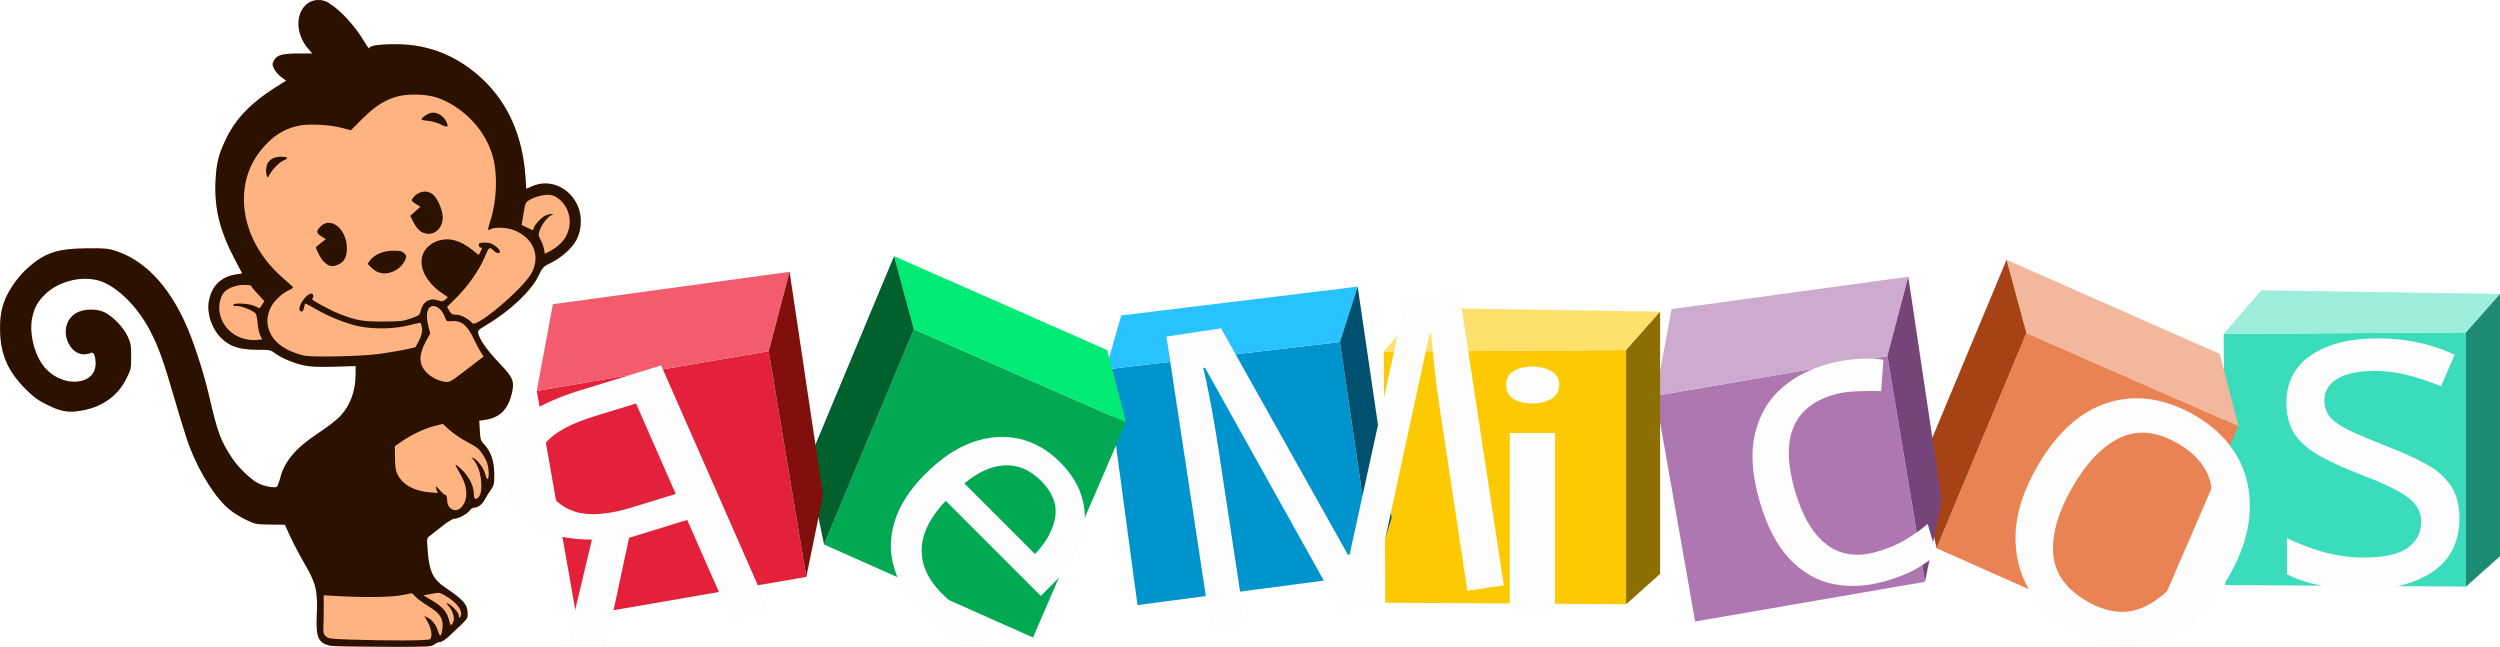
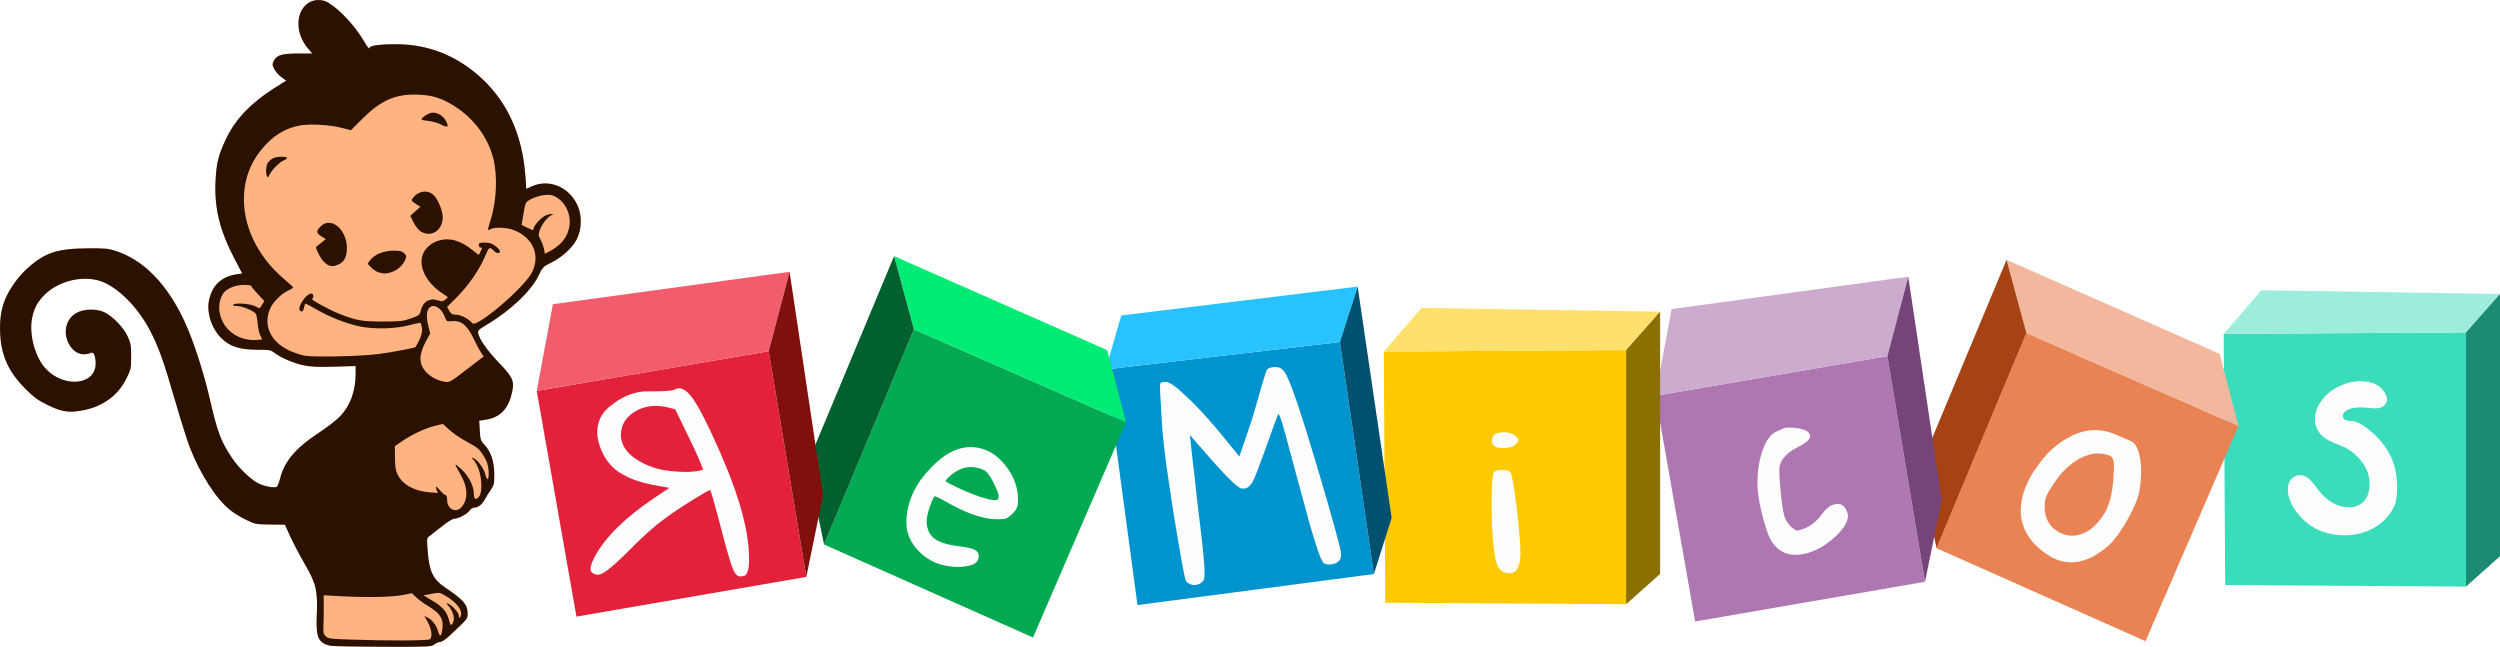
<svg xmlns="http://www.w3.org/2000/svg" width="137.938mm" height="35.686mm" viewBox="0 0 137.938 35.686" version="1.1" id="svg5">
  <defs id="defs2">
    </defs>
  <g id="layer1" transform="translate(22.21547,6.805227)">
    <g id="g58687">
      <path style="fill:#3bdcbb;fill-opacity:1;stroke:none;stroke-width:0.265px;stroke-linecap:butt;stroke-linejoin:miter;stroke-opacity:1" d="m 100.477,11.617 0.082,13.859 13.289,0.082 V 11.536 Z" id="path1838-5" />
      <path style="fill:#9ceddc;fill-opacity:1;stroke:none;stroke-width:0.265px;stroke-linecap:butt;stroke-linejoin:miter;stroke-opacity:1" d="m 100.477,11.617 2.079,-2.405 13.166,0.204 -1.875,2.12 z" id="path1840-8" />
      <path style="fill:#1d8b73;fill-opacity:1;stroke:none;stroke-width:0.265px;stroke-linecap:butt;stroke-linejoin:miter;stroke-opacity:1" d="m 115.722,9.416 v 14.471 l -1.875,1.671 V 11.536 Z" id="path1842-3" />
    </g>
    <g id="g57725">
      <path style="fill:#ea8354;fill-opacity:1;stroke:none;stroke-width:0.265px;stroke-linecap:butt;stroke-linejoin:miter;stroke-opacity:1" d="m 89.591,11.566 11.702,5.131 -5.131,11.875 -11.53,-5.131 z" id="path1064-1" />
      <path style="fill:#f2b79c;fill-opacity:1;stroke:none;stroke-width:0.265px;stroke-linecap:butt;stroke-linejoin:miter;stroke-opacity:1" d="m 101.294,16.697 -1.038,-3.978 -11.76,-5.188 1.095,4.035 z" id="path1179-9" />
      <path style="fill:#a74214;fill-opacity:1;stroke:none;stroke-width:0.265px;stroke-linecap:butt;stroke-linejoin:miter;stroke-opacity:1" d="m 88.496,7.531 -4.785,11.472 0.922,4.439 4.958,-11.875 z" id="path1181-9" />
    </g>
    <g id="g57195">
      <path style="fill:#ae77b2;fill-opacity:1;stroke:none;stroke-width:0.265px;stroke-linecap:butt;stroke-linejoin:miter;stroke-opacity:1" d="M 69.123,15.033 71.314,27.485 83.996,25.295 81.921,12.843 Z" id="path869-4" />
      <path style="fill:#cdabcf;fill-opacity:1;stroke:none;stroke-width:0.265px;stroke-linecap:butt;stroke-linejoin:miter;stroke-opacity:1" d="M 69.123,15.033 70.013,10.249 83.074,8.461 81.921,12.843 Z" id="path871-1" />
      <path style="fill:#754478;fill-opacity:1;stroke:none;stroke-width:0.265px;stroke-linecap:butt;stroke-linejoin:miter;stroke-opacity:1" d="m 83.074,8.461 1.845,12.337 -0.922,4.497 -2.075,-12.452 z" id="path873-8" />
    </g>
    <g id="g56207">
      <path style="fill:#fdca01;fill-opacity:1;stroke:none;stroke-width:0.265px;stroke-linecap:butt;stroke-linejoin:miter;stroke-opacity:1" d="m 54.136,12.592 0.082,13.859 13.289,0.082 V 12.511 Z" id="path1838" />
      <path style="fill:#fee06c;fill-opacity:1;stroke:none;stroke-width:0.265px;stroke-linecap:butt;stroke-linejoin:miter;stroke-opacity:1" d="m 54.136,12.592 2.079,-2.405 13.166,0.204 -1.875,2.12 z" id="path1840" />
      <path style="fill:#8b6f01;fill-opacity:1;stroke:none;stroke-width:0.265px;stroke-linecap:butt;stroke-linejoin:miter;stroke-opacity:1" d="m 69.381,10.391 v 14.471 l -1.875,1.671 V 12.511 Z" id="path1842" />
    </g>
    <g id="g39782">
      <path style="fill:#0094ce;fill-opacity:1;stroke:none;stroke-width:0.265px;stroke-linecap:butt;stroke-linejoin:miter;stroke-opacity:1" d="m 51.715,12.067 1.875,12.8 -13.044,1.712 -1.753,-13.003 z" id="path1506" />
      <path style="fill:#27c2ff;fill-opacity:1;stroke:none;stroke-width:0.265px;stroke-linecap:butt;stroke-linejoin:miter;stroke-opacity:1" d="m 38.794,13.575 0.856,-2.976 13.044,-1.59 -0.978,3.057 z" id="path1508" />
      <path style="fill:#005070;fill-opacity:1;stroke:none;stroke-width:0.265px;stroke-linecap:butt;stroke-linejoin:miter;stroke-opacity:1" d="m 52.694,9.01 1.875,12.759 -0.978,3.098 -1.875,-12.8 z" id="path1510" />
    </g>
    <g id="g26864">
      <path style="fill:#00a952;fill-opacity:1;stroke:none;stroke-width:0.265px;stroke-linecap:butt;stroke-linejoin:miter;stroke-opacity:1" d="m 28.21,11.363 11.702,5.131 -5.131,11.875 -11.53,-5.131 z" id="path1064" />
      <path style="fill:#00eb74;fill-opacity:1;stroke:none;stroke-width:0.265px;stroke-linecap:butt;stroke-linejoin:miter;stroke-opacity:1" d="m 39.913,16.493 -1.038,-3.978 -11.76,-5.188 1.095,4.035 z" id="path1179" />
      <path style="fill:#00612f;fill-opacity:1;stroke:none;stroke-width:0.265px;stroke-linecap:butt;stroke-linejoin:miter;stroke-opacity:1" d="m 27.115,7.327 -4.785,11.472 0.922,4.439 4.958,-11.875 z" id="path1181" />
    </g>
    <g id="g13613">
      <path style="fill:#e3213a;fill-opacity:1;stroke:none;stroke-width:0.265px;stroke-linecap:butt;stroke-linejoin:miter;stroke-opacity:1" d="M 7.4,14.764 9.59,27.216 22.273,25.025 20.197,12.573 Z" id="path869" />
      <path style="fill:#f35c6d;fill-opacity:1;stroke:none;stroke-width:0.265px;stroke-linecap:butt;stroke-linejoin:miter;stroke-opacity:1" d="M 7.4,14.764 8.29,9.979 21.35,8.192 20.197,12.573 Z" id="path871" />
      <path style="fill:#810f0b;fill-opacity:1;stroke:none;stroke-width:0.265px;stroke-linecap:butt;stroke-linejoin:miter;stroke-opacity:1" d="m 21.35,8.192 1.845,12.337 -0.922,4.497 -2.075,-12.452 z" id="path873" />
    </g>
-     <text xml:space="preserve" style="font-style:normal;font-variant:normal;font-weight:normal;font-stretch:normal;font-size:21.967px;line-height:1.25;font-family:'My Kids Handwritten-Basic';-inkscape-font-specification:'My Kids Handwritten-Basic';letter-spacing:0px;word-spacing:0px;fill:#fdfdfd;fill-opacity:1;stroke:none;stroke-width:0.549" x="-9.323" y="33.897" id="text59804" transform="matrix(-1.026311,0.3156813,0.3774977,0.8582496,0,0)">
-       <tspan id="tspan59802" style="font-style:normal;font-variant:normal;font-weight:normal;font-stretch:normal;font-family:'My Kids Handwritten-Basic';-inkscape-font-specification:'My Kids Handwritten-Basic';direction:ltr;fill:#fdfdfd;fill-opacity:1;stroke-width:0.549" x="-9.323" y="33.897" dx="0" dy="0" rotate="0 0">R</tspan>
-     </text>
-     <text xml:space="preserve" style="font-style:normal;font-weight:normal;font-size:20.212px;line-height:1.25;font-family:sans-serif;fill:#fdfdfd;fill-opacity:1;stroke:none;stroke-width:0.505" x="32.96" y="-1.381" id="text63470" transform="rotate(45)">
-       <tspan id="tspan63468" style="font-style:normal;font-variant:normal;font-weight:normal;font-stretch:normal;font-family:'My Kids Handwritten-Basic';-inkscape-font-specification:'My Kids Handwritten-Basic';fill:#fdfdfd;fill-opacity:1;stroke-width:0.505" x="32.96" y="-1.381">e</tspan>
-     </text>
-     <text xml:space="preserve" style="font-style:normal;font-weight:normal;font-size:22.924px;line-height:1.25;font-family:sans-serif;fill:#fdfdfd;fill-opacity:1;stroke:none;stroke-width:0.573" x="37.679" y="34.319" id="text70294" transform="rotate(-8.634453)">
-       <tspan id="tspan70292" style="font-style:normal;font-variant:normal;font-weight:normal;font-stretch:normal;font-family:'My Kids Handwritten-Basic';-inkscape-font-specification:'My Kids Handwritten-Basic';fill:#fdfdfd;fill-opacity:1;stroke-width:0.573" x="37.679" y="34.319">M</tspan>
-     </text>
-     <text xml:space="preserve" style="font-style:normal;font-weight:normal;font-size:22.752px;line-height:1.25;font-family:sans-serif;fill:#fdfdfd;fill-opacity:1;stroke:none;stroke-width:0.569" x="46.981" y="33.521" id="text72404" transform="scale(1.248721,0.8008195)">
-       <tspan id="tspan72402" style="font-style:normal;font-variant:normal;font-weight:normal;font-stretch:normal;font-family:'My Kids Handwritten-Basic';-inkscape-font-specification:'My Kids Handwritten-Basic';fill:#fdfdfd;fill-opacity:1;stroke-width:0.569" x="46.981" y="33.521">i</tspan>
-     </text>
-     <text xml:space="preserve" style="font-style:normal;font-weight:normal;font-size:22.304px;line-height:1.25;font-family:sans-serif;fill:#fdfdfd;fill-opacity:1;stroke:none;stroke-width:0.558" x="64.778" y="47.012" id="text76098" transform="rotate(-16.32063)">
-       <tspan id="tspan76096" style="font-style:normal;font-variant:normal;font-weight:normal;font-stretch:normal;font-family:'My Kids Handwritten-Basic';-inkscape-font-specification:'My Kids Handwritten-Basic';fill:#fdfdfd;fill-opacity:1;stroke-width:0.558" x="64.778" y="47.012">c</tspan>
-     </text>
-     <text xml:space="preserve" style="font-style:normal;font-weight:normal;font-size:24.559px;line-height:1.25;font-family:sans-serif;fill:#fdfdfd;fill-opacity:1;stroke:none;stroke-width:0.614" x="86.232" y="-22.083" id="text79726" transform="rotate(30)">
-       <tspan id="tspan79724" style="font-style:normal;font-variant:normal;font-weight:normal;font-stretch:normal;font-family:'My Kids Handwritten-Basic';-inkscape-font-specification:'My Kids Handwritten-Basic';fill:#fdfdfd;fill-opacity:1;stroke-width:0.614" x="86.232" y="-22.083">o</tspan>
-     </text>
-     <text xml:space="preserve" style="font-style:normal;font-weight:normal;font-size:24.928px;line-height:1.25;font-family:sans-serif;fill:#fdfdfd;fill-opacity:1;stroke:none;stroke-width:0.623" x="102.67" y="25.471" id="text81868">
-       <tspan id="tspan81866" style="font-style:normal;font-variant:normal;font-weight:normal;font-stretch:normal;font-family:'My Kids Handwritten-Basic';-inkscape-font-specification:'My Kids Handwritten-Basic';fill:#fdfdfd;fill-opacity:1;stroke-width:0.623" x="102.67" y="25.471">s</tspan>
-     </text>
+     <g aria-label="R" transform="matrix(-1.026311,0.3156813,0.3774977,0.8582496,0,0)" id="text59804" style="font-size:21.967px;line-height:1.25;font-family:'My Kids Handwritten-Basic';-inkscape-font-specification:'My Kids Handwritten-Basic';letter-spacing:0px;word-spacing:0px;fill:#fdfdfd;stroke-width:0.549">
+       <path d="m -4.666,20.497 q -0.395,-0.198 -0.813,-0.198 -0.571,0 -1.12,0.373 l -0.351,0.264 -0.066,1.933 q 0,0.286 -0.022,0.769 0,0.461 0,0.615 l 0.022,0.593 h 0.044 q 0.549,0 1.428,-0.439 0.813,-0.395 1.296,-1.054 0.505,-0.659 0.505,-1.318 0,-0.264 -0.066,-0.483 -0.242,-0.747 -0.857,-1.054 z m -1.164,-1.12 q 0.264,-0.066 0.527,-0.066 0.615,0 1.186,0.242 0.593,0.22 0.923,0.615 0.593,0.681 0.593,1.867 0,0.703 -0.264,1.274 -0.439,0.901 -1.648,1.648 l -0.527,0.33 0.923,0.308 q 2.68,0.901 4.042,2.285 0.483,0.505 0.483,0.747 0,0.132 -0.11,0.242 -0.11,0.11 -0.264,0.11 -0.395,0 -1.801,-0.813 -1.494,-0.879 -2.394,-1.208 -0.659,-0.264 -1.626,-0.549 -0.945,-0.286 -1.12,-0.286 h -0.022 q -0.022,0.022 0.176,1.56 0.395,2.768 0.395,3.317 0,0.351 -0.088,0.461 -0.088,0.11 -0.308,0.11 -0.373,0 -0.857,-1.757 -0.571,-2.131 -0.571,-5.711 0,-2.416 0.154,-3.361 0.154,-0.945 0.571,-0.945 h 0.022 q 0.044,0.022 0.066,0.022 h 0.066 q 0.242,0 0.857,-0.22 z" id="path866" />
+     </g>
+     <g aria-label="e" transform="rotate(45)" id="text63470" style="font-size:20.212px;line-height:1.25;fill:#fdfdfd;stroke-width:0.505">
+       <path d="m 37.588,-8.84 q -0.485,-0.202 -0.748,-0.263 -0.303,-0.081 -0.445,-0.081 -0.162,0 -0.424,0.141 -0.748,0.384 -0.849,1.334 -0.04,0.485 0.04,0.485 0.121,0 0.889,-0.283 0.788,-0.303 1.152,-0.505 0.687,-0.364 0.687,-0.526 0,-0.162 -0.303,-0.303 z m -1.86,-1.253 q 0.364,-0.101 0.707,-0.101 1.395,0 2.284,0.889 0.202,0.202 0.243,0.344 0.061,0.121 0.061,0.424 0,0.303 -0.081,0.445 -0.061,0.121 -0.384,0.424 -0.808,0.748 -2.607,1.233 -0.647,0.182 -0.647,0.243 0,0.121 0.222,0.586 0.222,0.445 0.404,0.647 0.243,0.263 0.586,0.384 0.202,0.04 0.303,0.04 0.546,0 1.435,-0.707 0.586,-0.465 0.849,-0.465 0.141,0 0.263,0.121 0.141,0.141 0.141,0.323 0,0.303 -0.424,0.788 -0.95,1.031 -2.223,1.031 -1.112,0 -1.799,-0.808 -1.011,-1.193 -1.011,-2.951 v -0.283 q 0.061,-2.062 1.678,-2.607 z" style="font-family:'My Kids Handwritten-Basic';-inkscape-font-specification:'My Kids Handwritten-Basic'" id="path870" />
+     </g>
+     <g aria-label="M" transform="rotate(-8.634453)" id="text70294" style="font-size:22.924px;line-height:1.25;fill:#fdfdfd;stroke-width:0.573">
+       <path d="m 39.169,20.473 q 0.046,-0.092 0.321,-0.046 0.298,0.046 0.963,0.917 0.688,0.848 1.536,2.247 l 0.894,1.513 0.527,-1.009 q 0.573,-1.077 1.054,-2.178 0.573,-1.238 0.619,-1.284 0.115,-0.16 0.458,-0.115 0.367,0.023 0.527,0.39 0.321,0.688 0.986,5.479 0.573,4.195 0.573,4.745 0,0.321 -0.115,0.436 -0.16,0.183 -0.481,0.183 -0.275,0 -0.413,-0.115 -0.183,-0.138 -0.458,-2.269 -0.252,-2.155 -0.481,-4.195 -0.206,-2.063 -0.321,-2.063 -0.023,0 -1.009,1.834 -0.665,1.238 -0.917,1.605 -0.252,0.344 -0.504,0.344 -0.115,0 -0.183,-0.023 -0.321,-0.069 -1.857,-2.522 l -0.527,-0.825 -0.069,1.696 q 0,0.344 -0.069,1.788 -0.046,1.444 -0.069,2.132 -0.069,2.247 -0.252,2.43 -0.183,0.183 -0.436,0.183 -0.229,0 -0.39,-0.138 -0.115,-0.069 -0.16,-0.275 -0.023,-0.229 -0.046,-1.009 -0.023,-0.802 -0.046,-2.567 v -1.651 q 0,-2.499 0.138,-3.782 0.16,-1.788 0.206,-1.857 z" style="font-family:'My Kids Handwritten-Basic';-inkscape-font-specification:'My Kids Handwritten-Basic'" id="path874" />
+     </g>
+     <g aria-label="i" transform="scale(1.248721,0.8008195)" id="text72404" style="font-size:22.752px;line-height:1.25;fill:#fdfdfd;stroke-width:0.569">
+       <path d="m 48.232,24.01 q 0.137,-0.137 0.364,-0.137 0.296,0 0.364,0.205 0.114,0.432 0.273,2.548 0.159,2.093 0.159,3.14 0,0.114 -0.023,0.25 0,0.137 0,0.159 -0.114,0.819 -0.432,0.819 h -0.091 q -0.296,-0.045 -0.432,-0.41 -0.137,-0.387 -0.205,-1.388 -0.091,-1.16 -0.091,-2.981 0,-2.048 0.114,-2.207 z m 0.068,-2.617 q 0.182,-0.114 0.364,-0.114 0.25,0 0.455,0.205 0.182,0.182 0.182,0.319 0,0.137 -0.137,0.341 -0.137,0.228 -0.546,0.228 -0.25,0 -0.364,-0.114 -0.114,-0.114 -0.114,-0.41 0,-0.364 0.159,-0.455 z" style="font-family:'My Kids Handwritten-Basic';-inkscape-font-specification:'My Kids Handwritten-Basic'" id="path877" />
+     </g>
+     <g aria-label="c" transform="rotate(-16.32063)" id="text76098" style="font-size:22.304px;line-height:1.25;fill:#fdfdfd;stroke-width:0.558">
+       <path d="m 67.967,37.622 q 0.067,0 0.156,-0.022 0.112,-0.022 0.178,-0.022 0.089,-0.022 0.134,-0.022 0.178,0 0.669,0.201 0.491,0.223 0.558,0.446 0.022,0.045 0.022,0.134 0,0.29 -0.848,0.446 -0.914,0.156 -1.249,0.736 -0.112,0.245 -0.312,1.271 -0.201,1.026 -0.201,1.427 0,0.312 0.178,0.647 0.178,0.335 0.357,0.335 h 0.178 q 0.669,0 1.361,-0.535 0.379,-0.29 0.736,-0.29 0.58,0 0.58,0.691 0,0.312 -0.424,0.669 -0.424,0.335 -1.093,0.58 -0.602,0.223 -1.182,0.223 -1.427,0 -1.762,-1.204 -0.089,-0.268 -0.089,-1.026 0,-1.338 0.223,-2.164 0.29,-1.026 0.803,-1.74 0.513,-0.714 1.026,-0.781 z" style="font-family:'My Kids Handwritten-Basic';-inkscape-font-specification:'My Kids Handwritten-Basic'" id="path880" />
+     </g>
+     <g aria-label="o" transform="rotate(30)" id="text79726" style="font-size:24.559px;line-height:1.25;fill:#fdfdfd;stroke-width:0.614">
+       <path d="m 91.562,-30.187 q -0.295,-0.614 -0.442,-0.81 -0.147,-0.221 -0.344,-0.221 -0.172,0 -0.516,0.147 -0.589,0.27 -0.982,1.007 -0.393,0.737 -0.442,1.744 -0.025,0.221 -0.025,0.54 0,0.442 0.221,0.786 0.467,0.835 1.351,0.835 0.958,0 1.449,-0.958 0.246,-0.565 0.246,-1.253 0,-0.737 -0.516,-1.817 z m -1.081,-2.21 q 0.835,-0.098 0.884,-0.098 h 0.049 q 0.393,0 0.884,0.614 0.491,0.614 0.81,1.474 0.246,0.639 0.246,1.866 0,1.031 -0.196,1.67 -0.737,2.112 -2.48,2.112 -1.498,-0.025 -2.333,-0.909 -0.81,-0.884 -0.81,-2.456 0,-0.049 0,-0.196 0.025,-0.147 0.025,-0.196 0.074,-1.547 0.835,-2.628 0.761,-1.105 2.088,-1.253 z" style="font-family:'My Kids Handwritten-Basic';-inkscape-font-specification:'My Kids Handwritten-Basic'" id="path883" />
+     </g>
+     <g aria-label="s" id="text81868" style="font-size:24.928px;line-height:1.25;fill:#fdfdfd;stroke-width:0.623">
+       <path d="m 105.86,15.325 q 0.349,-0.499 0.947,-0.798 0.598,-0.299 1.197,-0.299 0.947,0 1.321,0.573 0.174,0.274 0.174,0.424 0,0.174 -0.174,0.349 -0.15,0.15 -0.449,0.15 -0.249,0 -0.424,-0.025 -0.15,-0.025 -0.449,-0.025 -0.349,0 -0.548,0.075 -0.399,0.15 -0.399,0.399 0,0.274 0.449,0.274 0.449,0 1.122,0.598 0.698,0.598 1.047,1.321 0.374,0.748 0.374,1.77 0,0.698 -0.174,1.047 -0.374,0.748 -1.122,1.172 -0.723,0.399 -1.595,0.399 -1.62,0 -2.568,-1.172 -0.573,-0.698 -0.573,-1.371 0,-0.523 0.424,-0.723 0.1,-0.05 0.299,-0.05 0.349,0 0.798,0.598 0.798,1.172 1.87,1.172 0.499,0 0.798,-0.324 0.324,-0.349 0.324,-0.972 0,-0.698 -0.499,-1.296 -0.474,-0.598 -1.246,-0.872 -0.623,-0.224 -0.897,-0.499 -0.374,-0.374 -0.374,-0.897 0,-0.523 0.349,-0.997 z" style="font-family:'My Kids Handwritten-Basic';-inkscape-font-specification:'My Kids Handwritten-Basic'" id="path886" />
+     </g>
    <path d="m -4,28.823 c -0.656,-0.158 -0.786,-0.451 -0.737,-1.656 0.056,-1.389 -0.027,-1.752 -0.654,-2.837 -0.286,-0.495 -0.652,-1.189 -0.812,-1.543 l -0.292,-0.643 -0.811,-0.009 c -0.782,-0.009 -0.83,-0.018 -1.326,-0.256 -0.283,-0.136 -0.678,-0.377 -0.878,-0.536 -0.781,-0.621 -1.667,-2 -2.243,-3.493 -0.134,-0.346 -0.492,-1.487 -0.797,-2.535 -0.646,-2.225 -0.911,-2.966 -1.382,-3.873 -0.621,-1.197 -1.603,-2.23 -2.521,-2.653 -0.991,-0.456 -2.472,-0.159 -3.292,0.661 -0.378,0.378 -0.536,0.648 -0.668,1.146 -0.247,0.927 0.101,2.303 0.751,2.974 1.02,1.053 2.723,0.859 2.725,-0.31 2.53e-4,-0.414 -0.108,-0.667 -0.258,-0.601 -0.484,0.213 -0.968,0.01 -1.234,-0.517 -0.328,-0.648 -0.129,-1.387 0.457,-1.696 0.411,-0.217 1.123,-0.223 1.533,-0.014 0.466,0.238 1.041,0.837 1.262,1.315 0.175,0.38 0.197,0.501 0.197,1.116 0,0.659 -0.012,0.713 -0.258,1.211 -0.453,0.916 -1.255,1.519 -2.318,1.743 -0.817,0.172 -1.246,0.114 -2.03,-0.275 -0.549,-0.273 -0.768,-0.432 -1.223,-0.889 -0.932,-0.937 -1.337,-1.821 -1.396,-3.045 -0.037,-0.77 0.048,-1.355 0.276,-1.905 0.231,-0.557 0.713,-1.235 1.179,-1.661 0.988,-0.902 1.667,-1.133 3.367,-1.145 0.978,-0.007 1.151,0.01 1.579,0.152 1.541,0.512 2.829,1.842 3.781,3.904 0.468,1.014 1.033,2.742 1.364,4.173 0.451,1.949 0.61,2.376 1.246,3.338 0.364,0.552 1.06,1.217 1.476,1.413 0.345,0.162 0.878,0.256 0.996,0.176 0.043,-0.029 0.129,-0.253 0.191,-0.498 0.232,-0.909 0.869,-1.656 2.099,-2.462 0.434,-0.284 0.953,-0.68 1.152,-0.88 0.593,-0.592 0.907,-1.42 0.907,-2.392 v -0.429 l -1.184,0.033 c -0.92,0.026 -1.297,0.009 -1.692,-0.075 -0.552,-0.118 -1.247,-0.416 -1.602,-0.687 -0.205,-0.156 -0.284,-0.171 -0.92,-0.171 -1.021,0 -1.567,-0.18 -2.051,-0.678 -0.505,-0.518 -0.773,-1.351 -0.649,-2.008 0.162,-0.854 0.676,-1.349 1.534,-1.477 l 0.304,-0.046 -0.435,-0.834 c -0.804,-1.542 -1.104,-2.765 -1.038,-4.232 0.044,-0.983 0.154,-1.447 0.531,-2.255 0.598,-1.282 1.466,-2.155 3.176,-3.197 l 0.195,-0.119 -0.273,-0.201 c -0.15,-0.11 -0.327,-0.314 -0.393,-0.453 -0.113,-0.239 -0.113,-0.264 -0.002,-0.471 0.158,-0.293 0.457,-0.374 1.374,-0.374 h 0.737 l -0.222,-0.253 c -0.725,-0.826 -0.729,-2.04 -0.009,-2.529 0.321,-0.218 0.773,-0.227 1.109,-0.022 0.669,0.408 1.48,1.287 1.987,2.154 0.153,0.262 0.278,0.425 0.278,0.362 0,-0.151 0.539,-0.228 1.544,-0.222 1.769,0.011 3.364,0.665 4.706,1.931 1.414,1.334 2.208,3.142 2.364,5.385 L 6.822,3.615 7.142,3.472 C 8.131,3.029 9.288,3.563 9.699,4.652 9.907,5.204 9.861,5.932 9.587,6.436 9.335,6.898 8.772,7.403 8.187,7.69 7.75,7.905 7.725,7.931 7.484,8.43 7.094,9.24 5.935,10.339 4.68,11.088 c -0.501,0.299 -0.549,0.347 -0.512,0.502 0.085,0.354 0.5,0.942 1.138,1.611 0.75,0.787 0.853,0.995 0.752,1.529 -0.192,1.011 -0.651,1.504 -1.519,1.631 l -0.314,0.046 0.031,0.543 c 0.029,0.5 0.049,0.562 0.258,0.783 0.354,0.375 0.537,0.923 0.541,1.619 0.004,0.545 -0.011,0.61 -0.202,0.884 -0.113,0.163 -0.259,0.398 -0.324,0.522 -0.139,0.266 -0.368,0.442 -0.576,0.442 -0.082,0 -0.197,0.074 -0.256,0.164 -0.122,0.186 -0.63,0.454 -0.86,0.454 -0.086,0 -0.388,0.19 -0.685,0.429 -0.293,0.236 -0.598,0.475 -0.679,0.532 -0.142,0.099 -0.145,0.13 -0.088,0.864 0.083,1.074 0.3,1.523 0.948,1.959 1.03,0.694 1.251,0.947 1.251,1.433 0,0.315 0.062,0.237 -0.976,1.218 -0.223,0.211 -0.444,0.36 -0.533,0.36 -0.083,0 -0.23,0.062 -0.326,0.137 -0.168,0.132 -0.273,0.137 -2.859,0.13 -1.477,-0.004 -2.777,-0.029 -2.891,-0.057 z" id="path897" style="fill:#ffb380;fill-opacity:1;stroke-width:0.259" />
    <path style="fill:#2b1100;stroke-width:0.069" d="m -4,28.823 c -0.656,-0.158 -0.786,-0.451 -0.737,-1.656 0.056,-1.389 -0.027,-1.752 -0.654,-2.837 -0.286,-0.495 -0.652,-1.189 -0.812,-1.543 l -0.292,-0.643 -0.811,-0.009 c -0.782,-0.009 -0.83,-0.018 -1.326,-0.256 -0.283,-0.136 -0.678,-0.377 -0.878,-0.536 -0.781,-0.621 -1.667,-2 -2.243,-3.493 -0.134,-0.346 -0.492,-1.487 -0.797,-2.535 -0.646,-2.225 -0.911,-2.966 -1.382,-3.873 -0.621,-1.197 -1.603,-2.23 -2.521,-2.653 -0.991,-0.456 -2.472,-0.159 -3.292,0.661 -0.378,0.378 -0.536,0.648 -0.668,1.146 -0.247,0.927 0.101,2.303 0.751,2.974 1.02,1.053 2.723,0.859 2.725,-0.31 2.53e-4,-0.414 -0.108,-0.667 -0.258,-0.601 -0.484,0.213 -0.968,0.01 -1.234,-0.517 -0.328,-0.648 -0.129,-1.387 0.457,-1.696 0.411,-0.217 1.123,-0.223 1.533,-0.014 0.466,0.238 1.041,0.837 1.262,1.315 0.175,0.38 0.197,0.501 0.197,1.116 0,0.659 -0.012,0.713 -0.258,1.211 -0.453,0.916 -1.255,1.519 -2.318,1.743 -0.817,0.172 -1.246,0.114 -2.03,-0.275 -0.549,-0.273 -0.768,-0.432 -1.223,-0.889 -0.932,-0.937 -1.337,-1.821 -1.396,-3.045 -0.037,-0.77 0.048,-1.355 0.276,-1.905 0.231,-0.557 0.713,-1.235 1.179,-1.661 0.988,-0.902 1.667,-1.133 3.367,-1.145 0.978,-0.007 1.151,0.01 1.579,0.152 1.541,0.512 2.829,1.842 3.781,3.904 0.468,1.014 1.033,2.742 1.364,4.173 0.451,1.949 0.61,2.376 1.246,3.338 0.364,0.552 1.06,1.217 1.476,1.413 0.345,0.162 0.878,0.256 0.996,0.176 0.043,-0.029 0.129,-0.253 0.191,-0.498 0.232,-0.909 0.869,-1.656 2.099,-2.462 0.434,-0.284 0.953,-0.68 1.152,-0.88 0.593,-0.592 0.907,-1.42 0.907,-2.392 v -0.429 l -1.184,0.033 c -0.92,0.026 -1.297,0.009 -1.692,-0.075 -0.552,-0.118 -1.247,-0.416 -1.602,-0.687 -0.205,-0.156 -0.284,-0.171 -0.92,-0.171 -1.021,0 -1.567,-0.18 -2.051,-0.678 -0.505,-0.518 -0.773,-1.351 -0.649,-2.008 0.162,-0.854 0.676,-1.349 1.534,-1.477 l 0.304,-0.046 -0.435,-0.834 c -0.804,-1.542 -1.104,-2.765 -1.038,-4.232 0.044,-0.983 0.154,-1.447 0.531,-2.255 0.598,-1.282 1.466,-2.155 3.176,-3.197 l 0.195,-0.119 -0.273,-0.201 c -0.15,-0.11 -0.327,-0.314 -0.393,-0.453 -0.113,-0.239 -0.113,-0.264 -0.002,-0.471 0.158,-0.293 0.457,-0.374 1.374,-0.374 h 0.737 l -0.222,-0.253 c -0.725,-0.826 -0.729,-2.04 -0.009,-2.529 0.321,-0.218 0.773,-0.227 1.109,-0.022 0.669,0.408 1.48,1.287 1.987,2.154 0.153,0.262 0.278,0.425 0.278,0.362 0,-0.151 0.539,-0.228 1.544,-0.222 1.769,0.011 3.364,0.665 4.706,1.931 1.414,1.334 2.208,3.142 2.364,5.385 L 6.822,3.615 7.142,3.472 C 8.131,3.029 9.288,3.563 9.699,4.652 9.907,5.204 9.861,5.932 9.587,6.436 9.335,6.898 8.772,7.403 8.187,7.69 7.75,7.905 7.725,7.931 7.484,8.43 7.094,9.24 5.935,10.339 4.68,11.088 c -0.501,0.299 -0.549,0.347 -0.512,0.502 0.085,0.354 0.5,0.942 1.138,1.611 0.75,0.787 0.853,0.995 0.752,1.529 -0.192,1.011 -0.651,1.504 -1.519,1.631 l -0.314,0.046 0.031,0.543 c 0.029,0.5 0.049,0.562 0.258,0.783 0.354,0.375 0.537,0.923 0.541,1.619 0.004,0.545 -0.011,0.61 -0.202,0.884 -0.113,0.163 -0.259,0.398 -0.324,0.522 -0.139,0.266 -0.368,0.442 -0.576,0.442 -0.082,0 -0.197,0.074 -0.256,0.164 -0.122,0.186 -0.63,0.454 -0.86,0.454 -0.086,0 -0.388,0.19 -0.685,0.429 -0.293,0.236 -0.598,0.475 -0.679,0.532 -0.142,0.099 -0.145,0.13 -0.088,0.864 0.083,1.074 0.3,1.523 0.948,1.959 1.03,0.694 1.251,0.947 1.251,1.433 0,0.315 0.062,0.237 -0.976,1.218 -0.223,0.211 -0.444,0.36 -0.533,0.36 -0.083,0 -0.23,0.062 -0.326,0.137 -0.168,0.132 -0.273,0.137 -2.859,0.13 -1.477,-0.004 -2.777,-0.029 -2.891,-0.057 z m 5.511,-0.362 c 0.142,-0.142 0.089,-0.552 -0.118,-0.928 l -0.198,-0.358 0.193,0.1 c 0.253,0.131 0.461,0.402 0.559,0.729 0.096,0.321 0.164,0.337 0.221,0.051 C 2.299,27.403 2.124,27.067 1.439,26.654 1.187,26.502 0.876,26.277 0.747,26.152 L 0.514,25.926 -0.052,26.034 c -0.599,0.114 -2.031,0.134 -3.508,0.05 l -0.795,-0.045 0.003,0.652 c 0.002,0.359 -0.007,0.833 -0.019,1.055 -0.019,0.337 0.001,0.427 0.124,0.549 0.133,0.133 0.243,0.15 1.225,0.184 2.224,0.078 4.445,0.069 4.532,-0.017 z m 1.318,-1.127 c 0,-0.221 -0.124,-0.516 -0.291,-0.695 -0.256,-0.273 0.016,-0.171 0.299,0.112 0.158,0.158 0.267,0.333 0.268,0.429 7.816e-4,0.13 0.014,0.142 0.068,0.06 C 3.369,26.935 3.028,26.45 2.336,26.049 2.053,25.885 2.02,25.88 1.594,25.958 l -0.446,0.082 0.512,0.308 c 0.558,0.335 0.788,0.61 0.908,1.087 0.07,0.278 0.085,0.294 0.169,0.179 0.051,-0.069 0.092,-0.195 0.092,-0.28 z m 0.408,-6.145 c 0.391,-0.419 0.368,-1.122 -0.058,-1.84 -0.161,-0.271 -0.28,-0.506 -0.264,-0.522 0.016,-0.016 0.175,0.112 0.354,0.283 0.387,0.371 0.658,0.912 0.659,1.317 7.783e-4,0.342 0.137,0.393 0.317,0.119 0.178,-0.272 0.105,-1.197 -0.13,-1.657 -0.1,-0.195 -0.221,-0.37 -0.269,-0.389 -0.068,-0.027 -0.069,-0.037 -0.002,-0.041 0.187,-0.012 0.617,0.522 0.708,0.879 0.118,0.461 0.228,0.352 0.189,-0.188 C 4.715,18.83 4.654,18.648 4.463,18.338 4.253,17.996 4.142,17.898 3.69,17.651 3.118,17.34 2.782,17.107 2.439,16.787 L 2.22,16.582 1.758,16.698 c -0.54,0.136 -1.277,0.484 -1.811,0.857 l -0.377,0.263 0.008,0.646 c 0.007,0.513 0.038,0.705 0.154,0.933 0.277,0.542 0.909,0.891 1.744,0.961 l 0.466,0.039 -0.069,-0.182 c -0.092,-0.243 -0.041,-0.229 0.211,0.059 0.116,0.132 0.247,0.24 0.291,0.24 0.048,0 0.08,0.109 0.08,0.269 0,0.496 0.471,0.74 0.782,0.406 z M 4.331,12.656 C 4.254,12.542 4.07,12.196 3.921,11.887 3.545,11.106 3.215,10.852 2.661,10.916 2.438,10.942 2.419,10.928 2.313,10.65 2.187,10.32 1.927,10.08 1.696,10.08 c -0.333,0 -0.447,0.442 -0.282,1.086 l 0.109,0.424 -0.234,0.429 c -0.398,0.73 -0.405,1.235 -0.024,1.67 0.251,0.286 0.642,0.5 1.039,0.567 0.282,0.048 0.297,0.04 1.226,-0.672 l 0.941,-0.721 z m -5.654,0.071 c 0.804,-0.106 2.014,-0.337 2.044,-0.39 0.282,-0.497 0.386,-0.808 0.348,-1.041 -0.023,-0.142 -0.061,-0.27 -0.085,-0.284 -0.023,-0.014 -0.32,0.047 -0.66,0.135 -0.762,0.197 -1.902,0.222 -2.697,0.058 -0.71,-0.146 -1.636,-0.509 -2.357,-0.923 -0.326,-0.187 -0.61,-0.34 -0.632,-0.34 -0.022,0 -0.059,0.104 -0.083,0.232 -0.034,0.179 -0.072,0.225 -0.166,0.2 -0.297,-0.078 0.24,-0.981 0.583,-0.981 0.115,0 0.138,0.251 0.027,0.288 -0.101,0.034 0.961,0.615 1.527,0.837 0.924,0.362 1.255,0.42 2.39,0.417 0.954,-0.002 1.113,-0.02 1.543,-0.172 0.442,-0.157 0.483,-0.188 0.535,-0.41 0.12,-0.513 0.497,-0.744 0.956,-0.586 0.211,0.073 0.266,0.067 0.406,-0.038 0.089,-0.067 0.146,-0.134 0.128,-0.149 C 2.467,9.567 2.344,9.483 2.211,9.395 1.293,8.783 0.856,7.913 1.118,7.219 1.242,6.888 1.597,6.583 1.99,6.468 2.593,6.293 3.178,6.455 3.84,6.981 L 4.198,7.266 4.305,7.06 c 0.095,-0.184 0.095,-0.206 0.002,-0.206 -0.059,0 -0.105,-0.06 -0.105,-0.137 0,-0.118 0.046,-0.137 0.332,-0.137 0.256,0 0.389,0.043 0.581,0.189 0.137,0.104 0.25,0.226 0.251,0.27 0.005,0.174 -0.155,0.165 -0.347,-0.019 C 4.785,6.795 4.769,6.807 4.52,7.397 4.229,8.084 3.618,8.964 3.009,9.573 L 2.452,10.131 2.578,10.346 c 0.106,0.181 0.168,0.215 0.385,0.215 0.258,0 0.697,0.233 0.878,0.465 C 4.071,11.32 6.759,9.022 7.154,8.193 7.604,7.247 7.176,6.287 6.127,5.888 5.746,5.743 5.096,5.713 4.878,5.83 4.802,5.871 4.728,5.893 4.714,5.879 4.699,5.865 4.761,5.623 4.85,5.341 5.193,4.263 5.248,2.855 4.987,1.878 4.652,0.628 3.766,-0.469 2.555,-1.131 1.948,-1.463 1.42,-1.588 0.636,-1.587 c -1.134,0.003 -1.905,0.372 -2.93,1.405 l -0.559,0.563 -0.505,-0.132 c -0.667,-0.174 -1.781,-0.234 -2.337,-0.126 -0.687,0.134 -1.253,0.441 -1.765,0.959 -0.806,0.815 -1.227,1.745 -1.289,2.847 -0.094,1.67 0.709,3.376 2.185,4.641 0.278,0.238 0.514,0.453 0.524,0.479 0.011,0.025 -0.109,0.104 -0.266,0.174 -0.364,0.164 -0.818,0.606 -0.985,0.958 -0.435,0.918 -0.015,1.868 1.04,2.354 0.258,0.119 0.639,0.247 0.846,0.284 0.532,0.095 3.103,0.036 4.082,-0.093 z m -0.002,-4.505 C -1.44,8.189 -1.624,8.068 -1.733,7.954 L -1.933,7.746 -1.796,7.557 c 0.23,-0.317 0.745,-0.531 1.277,-0.531 0.378,-1.376e-4 0.488,0.026 0.606,0.144 0.134,0.134 0.137,0.161 0.046,0.381 -0.124,0.297 -0.457,0.581 -0.789,0.673 -0.295,0.082 -0.384,0.082 -0.67,-0.001 z M -4.148,7.796 C -4.23,7.75 -4.362,7.629 -4.442,7.527 -4.587,7.342 -4.816,6.858 -4.776,6.818 c 0.012,-0.012 0.138,-0.113 0.28,-0.226 l 0.259,-0.205 -0.242,-0.149 c -0.294,-0.182 -0.302,-0.294 -0.041,-0.555 0.564,-0.564 1.441,0.162 1.445,1.196 0.002,0.476 -0.136,0.752 -0.452,0.902 -0.262,0.124 -0.421,0.128 -0.622,0.016 z M 1.003,5.969 C 0.879,5.893 0.712,5.684 0.605,5.471 L 0.42,5.104 0.7,4.853 0.979,4.602 0.738,4.453 C 0.471,4.288 0.456,4.253 0.582,4.098 0.896,3.709 1.403,3.654 1.721,3.972 1.96,4.211 2.212,4.829 2.212,5.177 c 0,0.731 -0.63,1.144 -1.209,0.791 z M -7.49,2.911 c -0.083,-0.217 -0.043,-0.62 0.077,-0.767 0.175,-0.216 0.38,-0.3 0.732,-0.3 0.357,0 0.405,0.083 0.117,0.202 -0.231,0.096 -0.639,0.506 -0.78,0.785 -0.083,0.165 -0.108,0.178 -0.145,0.08 z M 2.121,0.07 C 1.935,-0.026 1.626,-0.115 1.417,-0.133 1.213,-0.15 1.045,-0.186 1.045,-0.213 c 0,-0.089 0.245,-0.274 0.466,-0.351 0.284,-0.099 0.677,0.084 0.858,0.398 0.209,0.362 0.134,0.433 -0.249,0.235 z m -9.975,11.636 c -0.06,-0.117 -0.125,-0.415 -0.144,-0.662 -0.019,-0.247 -0.069,-0.493 -0.111,-0.546 -0.131,-0.165 -0.75,-0.417 -1.025,-0.417 -0.157,-5.18e-4 -0.244,-0.028 -0.219,-0.069 0.074,-0.12 0.869,-0.076 1.18,0.065 l 0.288,0.131 0.127,-0.2 0.127,-0.2 -0.363,-0.391 c -0.2,-0.215 -0.364,-0.416 -0.364,-0.447 0,-0.031 -0.178,-0.056 -0.395,-0.055 -0.539,0.001 -1.051,0.24 -1.203,0.561 -0.183,0.385 -0.212,0.755 -0.093,1.164 0.252,0.867 1.125,1.413 2.084,1.304 l 0.221,-0.025 z M 8.663,6.675 C 9.378,6.029 9.409,4.924 8.729,4.263 8.603,4.14 8.394,4.01 8.264,3.974 7.964,3.891 7.434,3.989 7.058,4.196 6.776,4.352 6.776,4.352 6.67,4.978 L 6.564,5.605 6.861,5.749 c 0.344,0.167 0.361,0.17 0.361,0.065 0,-0.132 0.345,-0.542 0.574,-0.681 0.118,-0.072 0.292,-0.129 0.387,-0.127 0.163,0.004 0.164,0.007 0.027,0.063 -0.208,0.084 -0.542,0.513 -0.647,0.831 -0.081,0.246 -0.076,0.298 0.051,0.528 0.077,0.141 0.161,0.371 0.186,0.513 l 0.046,0.257 0.275,-0.14 C 8.272,6.98 8.516,6.808 8.663,6.675 Z" id="path1544-3" />
  </g>
</svg>
